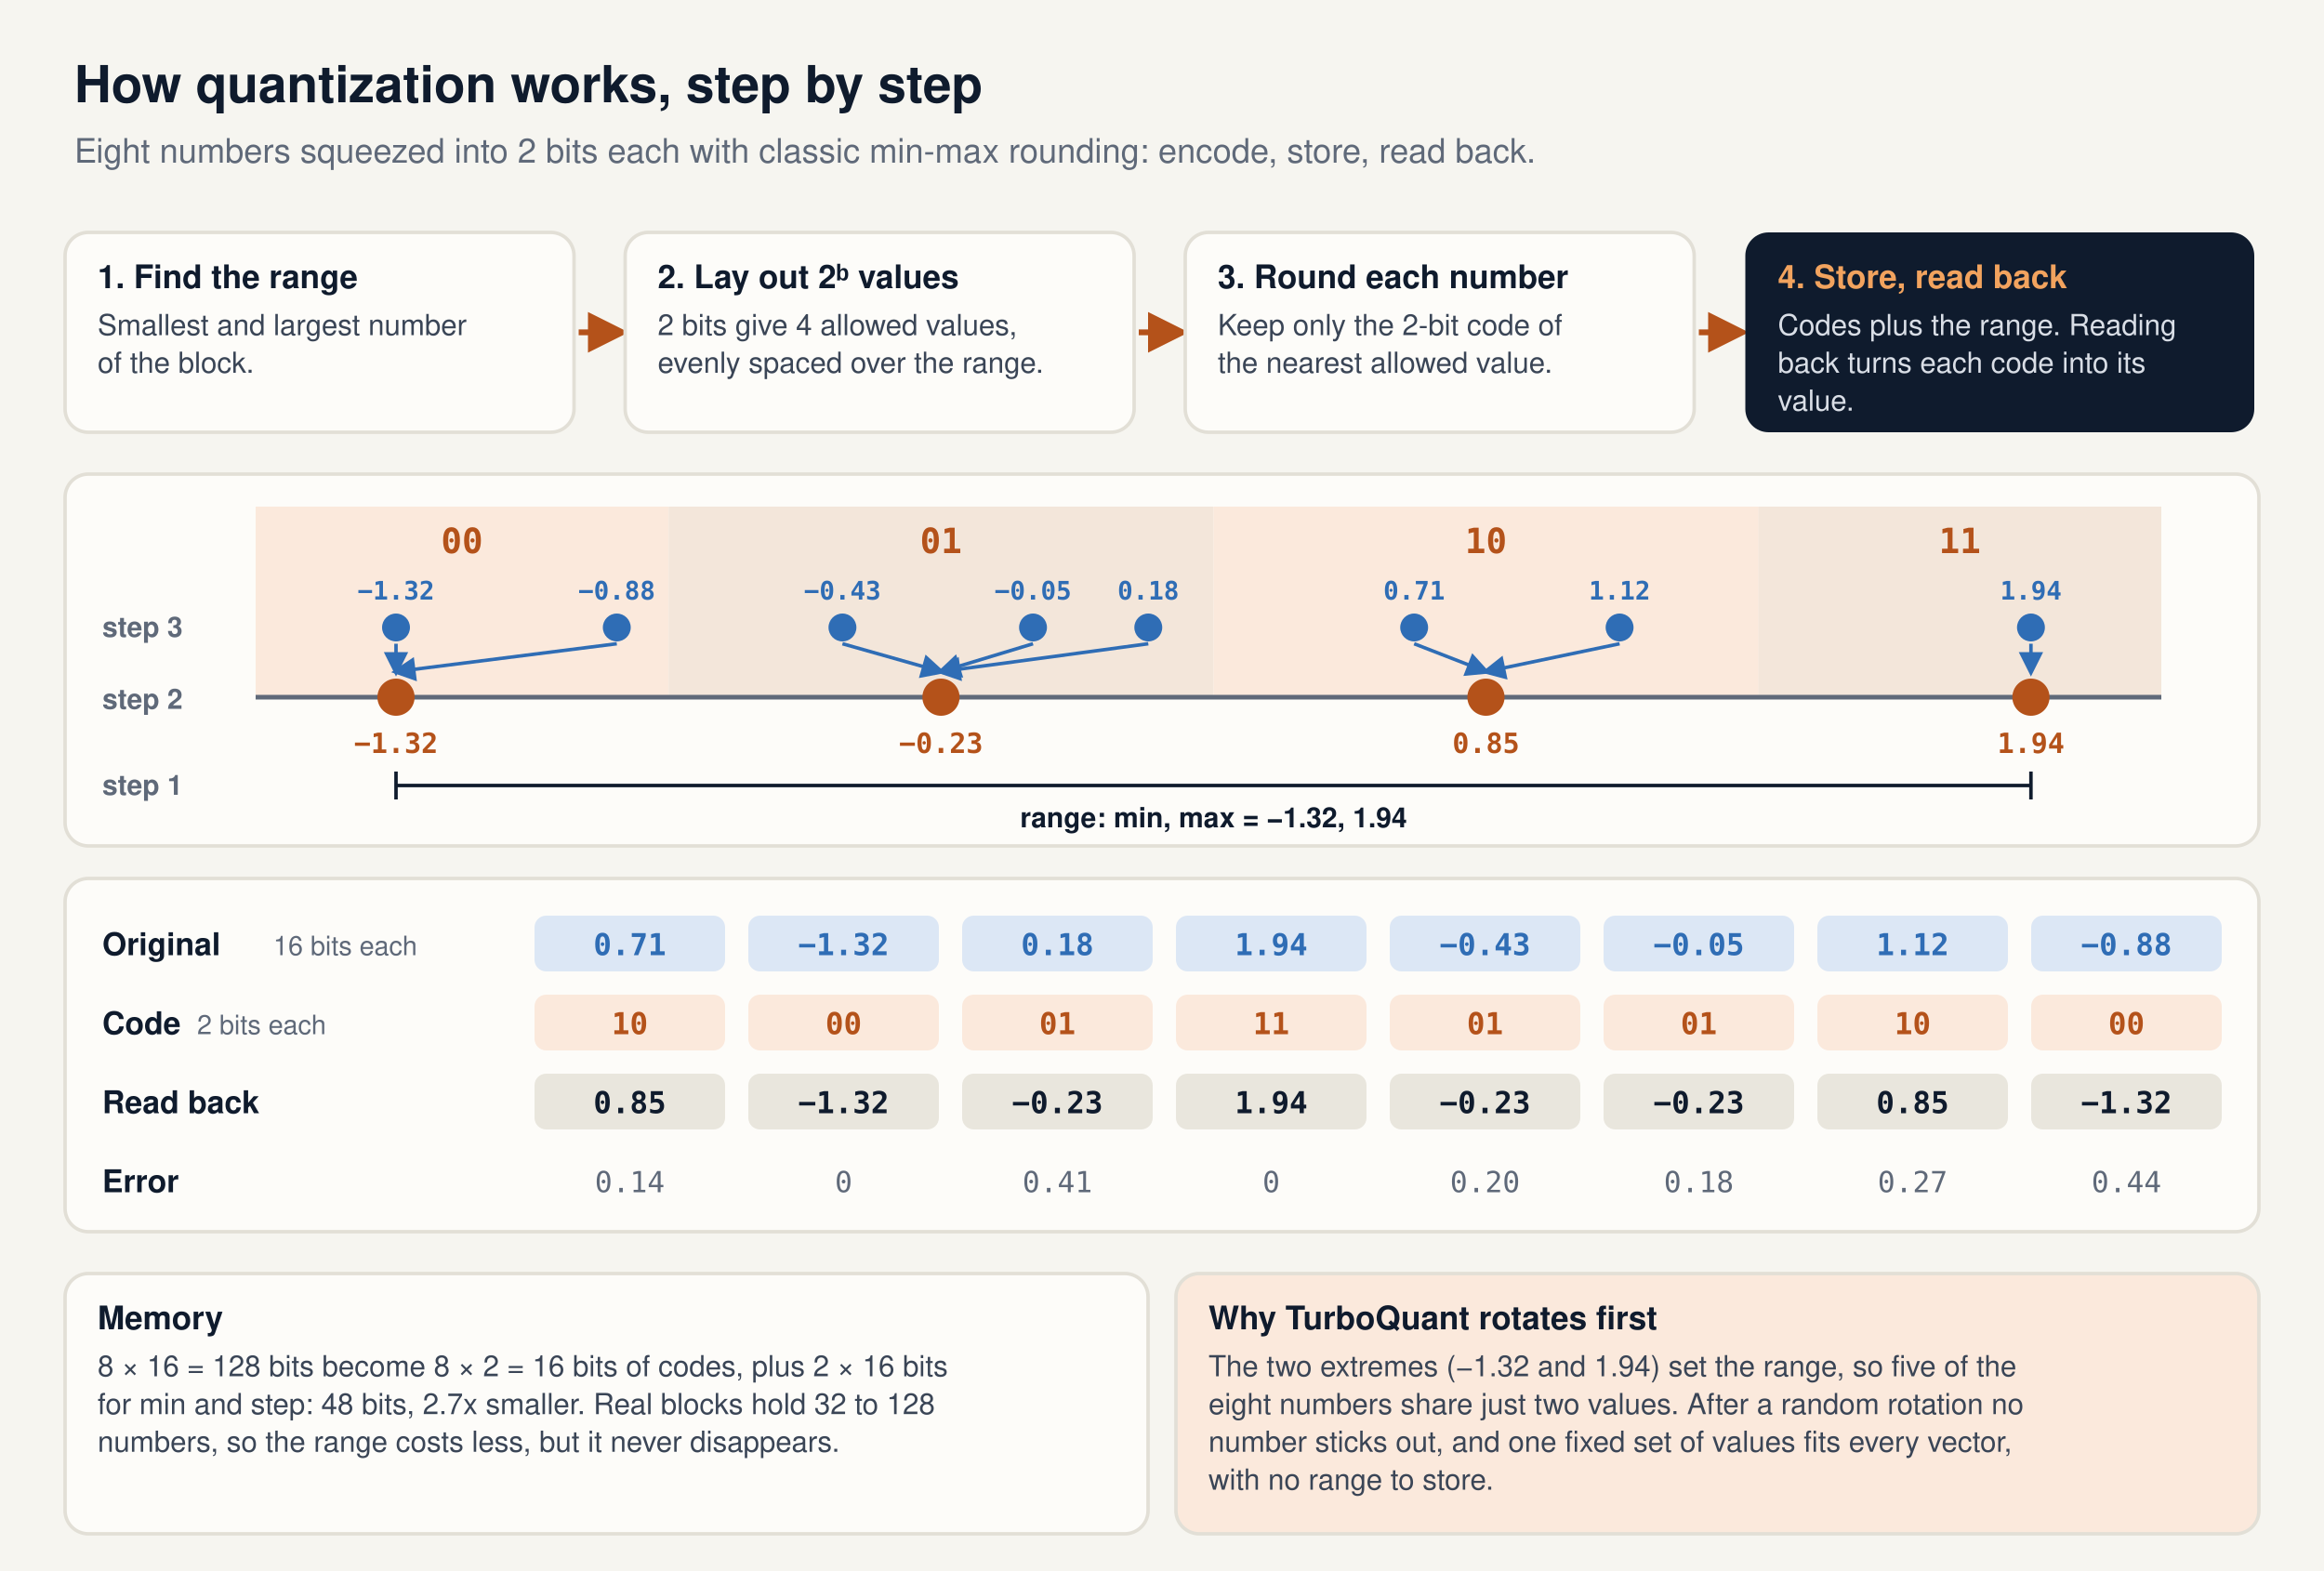
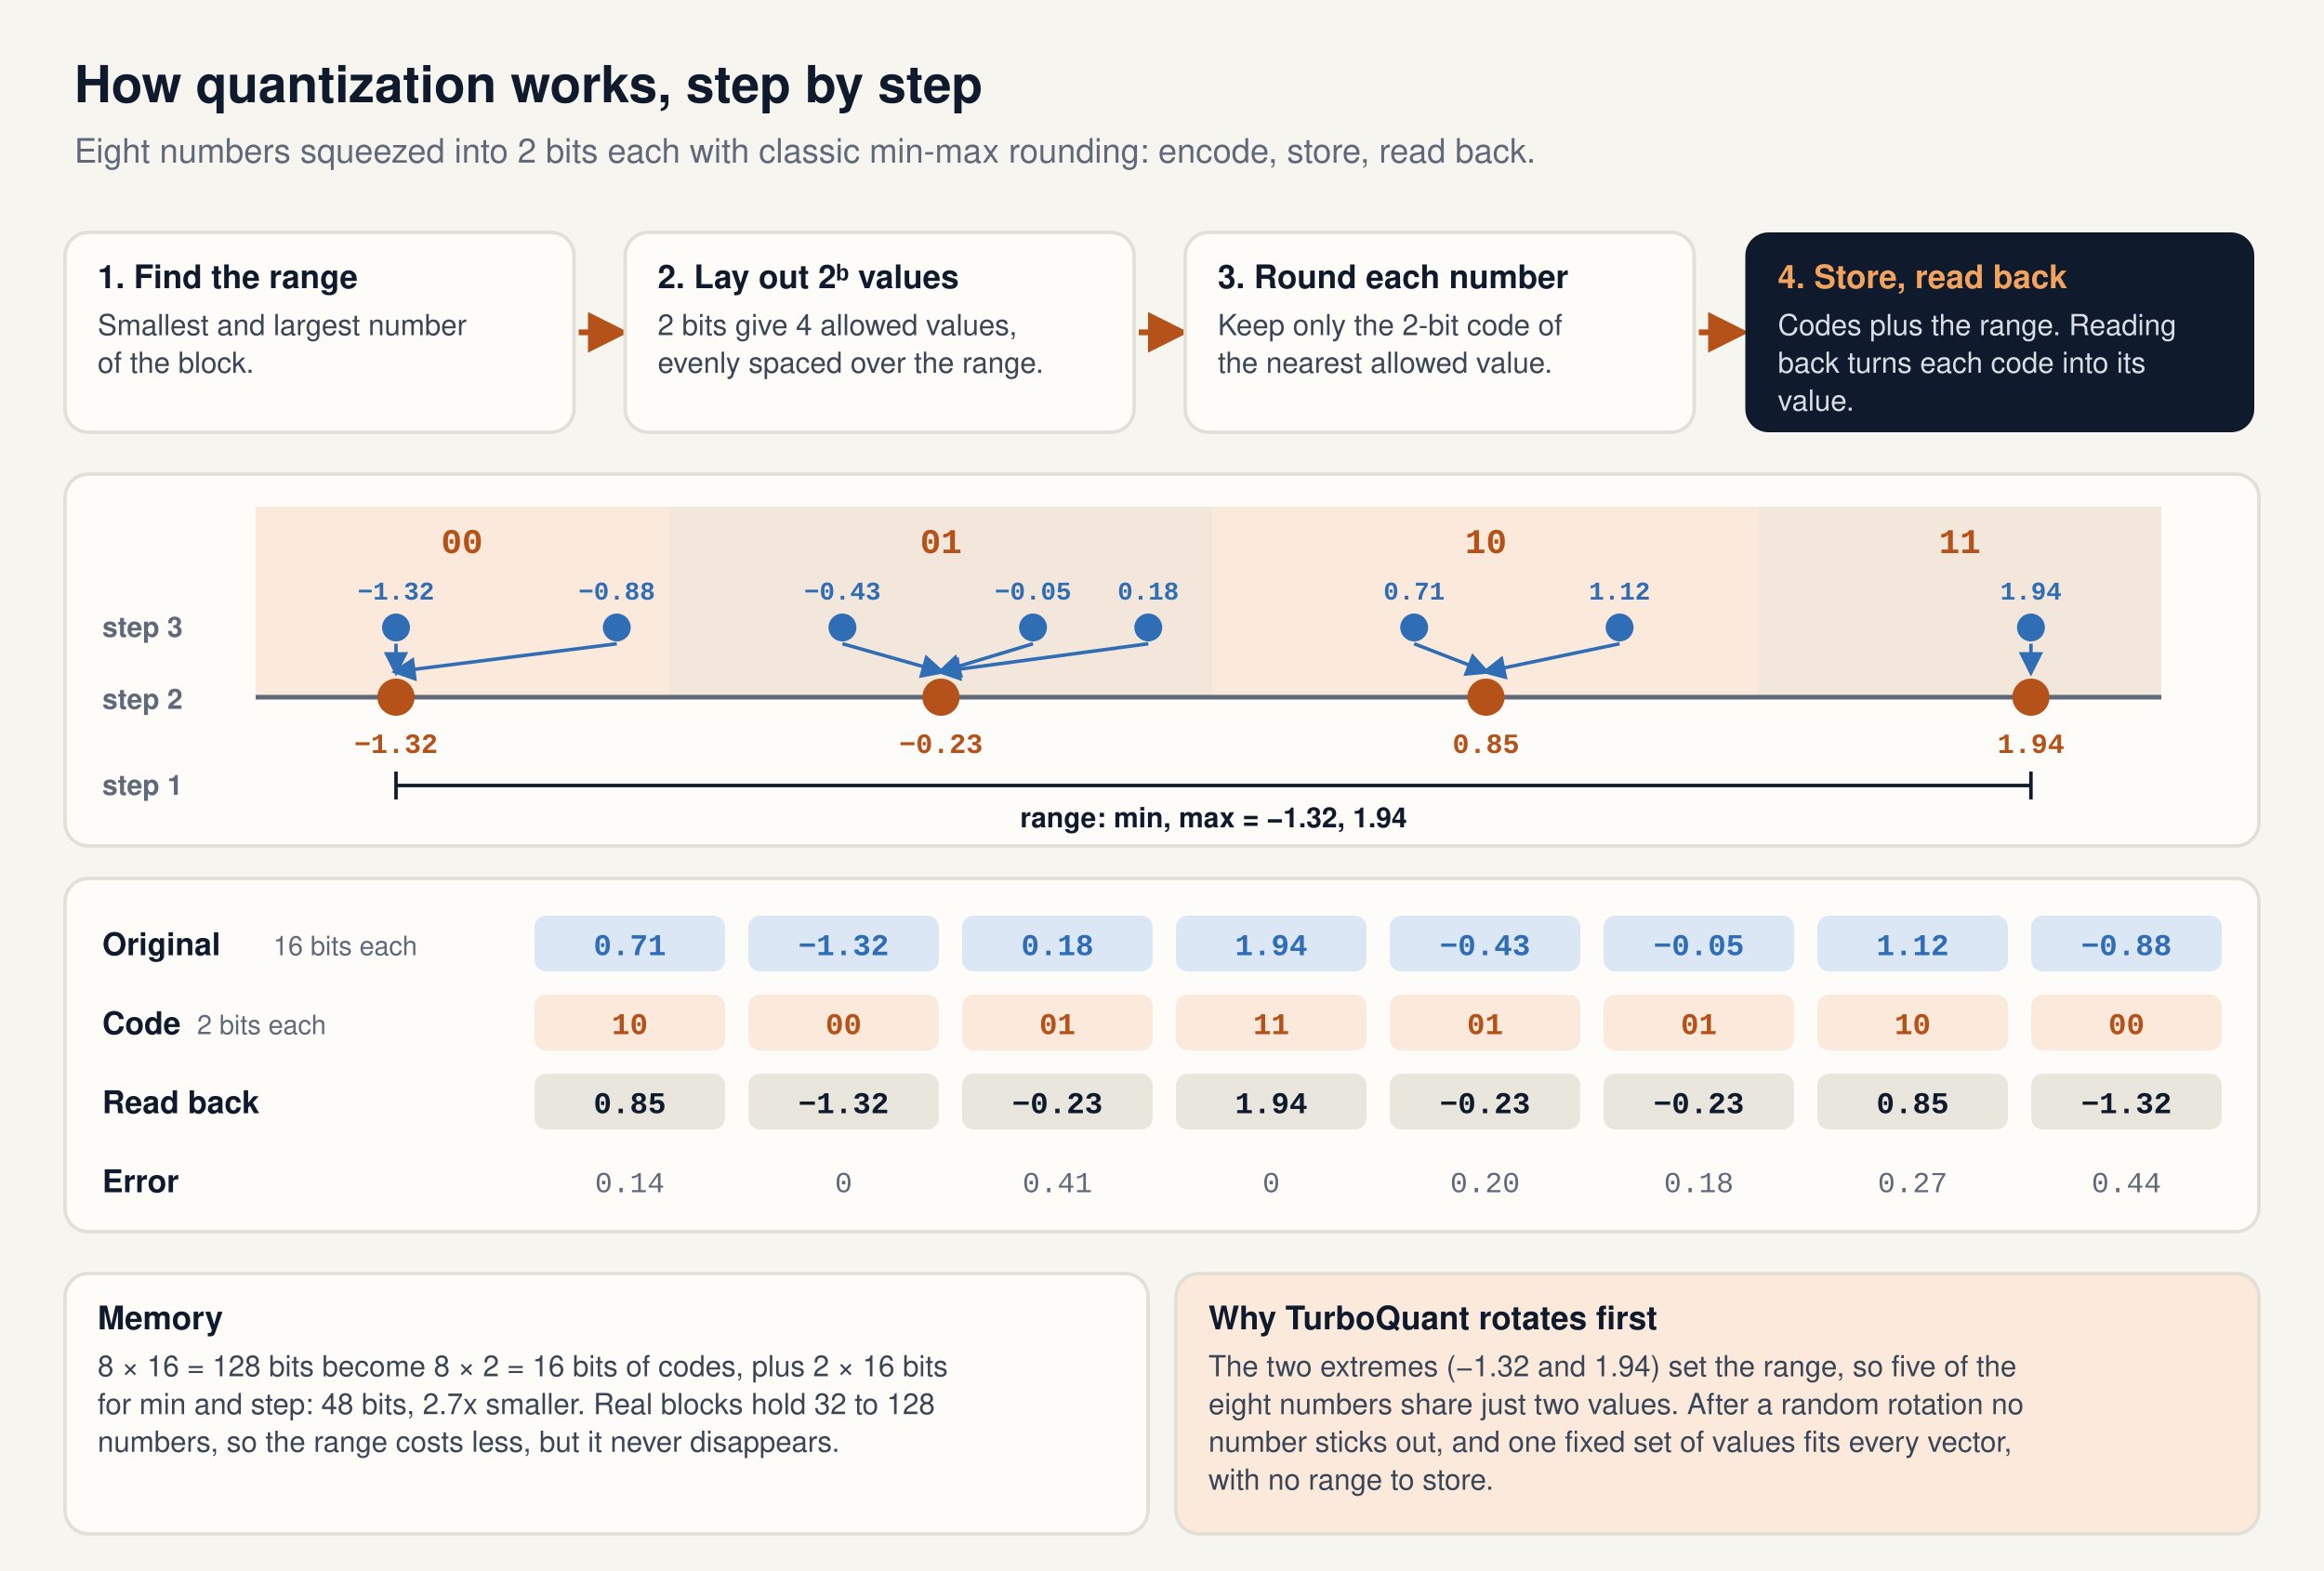
<svg xmlns="http://www.w3.org/2000/svg" viewBox="0 0 1000 676" width="1000" height="676" role="img" aria-label="How quantization works, step by step">
  <defs>
    <marker id="arr" viewBox="0 0 10 10" refX="8" refY="5" markerWidth="7" markerHeight="7" orient="auto-start-reverse">
      <path d="M0,0 L10,5 L0,10 z" fill="context-stroke" />
    </marker>
  </defs>
  <rect x="0.0" y="0.0" width="1000.0" height="676.0" rx="0" fill="#F6F5F0" />
  <text x="32.0" y="44.0" font-family="IBM Plex Sans, Segoe UI, Helvetica, Arial, sans-serif" font-size="22" font-weight="600" fill="#0F1B2D" text-anchor="start">How quantization works, step by step</text>
  <text x="32.0" y="70.0" font-family="IBM Plex Sans, Segoe UI, Helvetica, Arial, sans-serif" font-size="14.5" font-weight="400" fill="#5F6979" text-anchor="start">Eight numbers squeezed into 2 bits each with classic min-max rounding: encode, store, read back.</text>
  <rect x="28.0" y="100.0" width="219.0" height="86.0" rx="10" fill="#FDFCF9" stroke="#E2DFD6" stroke-width="1.5" />
  <text x="42.0" y="124.0" font-family="IBM Plex Sans, Segoe UI, Helvetica, Arial, sans-serif" font-size="14" font-weight="600" fill="#0F1B2D" text-anchor="start">1. Find the range</text>
  <text x="42.0" y="144.2" font-family="IBM Plex Sans, Segoe UI, Helvetica, Arial, sans-serif" font-size="12.5" font-weight="400" fill="#3A4556" text-anchor="start">Smallest and largest number</text>
  <text x="42.0" y="160.4" font-family="IBM Plex Sans, Segoe UI, Helvetica, Arial, sans-serif" font-size="12.5" font-weight="400" fill="#3A4556" text-anchor="start">of the block.</text>
  <line x1="249.0" y1="143.0" x2="267.0" y2="143.0" stroke="#B4521A" stroke-width="2.5" marker-end="url(#arr)" />
  <rect x="269.0" y="100.0" width="219.0" height="86.0" rx="10" fill="#FDFCF9" stroke="#E2DFD6" stroke-width="1.5" />
  <text x="283.0" y="124.0" font-family="IBM Plex Sans, Segoe UI, Helvetica, Arial, sans-serif" font-size="14" font-weight="600" fill="#0F1B2D" text-anchor="start">2. Lay out 2ᵇ values</text>
  <text x="283.0" y="144.2" font-family="IBM Plex Sans, Segoe UI, Helvetica, Arial, sans-serif" font-size="12.5" font-weight="400" fill="#3A4556" text-anchor="start">2 bits give 4 allowed values,</text>
  <text x="283.0" y="160.4" font-family="IBM Plex Sans, Segoe UI, Helvetica, Arial, sans-serif" font-size="12.5" font-weight="400" fill="#3A4556" text-anchor="start">evenly spaced over the range.</text>
  <line x1="490.0" y1="143.0" x2="508.0" y2="143.0" stroke="#B4521A" stroke-width="2.5" marker-end="url(#arr)" />
  <rect x="510.0" y="100.0" width="219.0" height="86.0" rx="10" fill="#FDFCF9" stroke="#E2DFD6" stroke-width="1.5" />
  <text x="524.0" y="124.0" font-family="IBM Plex Sans, Segoe UI, Helvetica, Arial, sans-serif" font-size="14" font-weight="600" fill="#0F1B2D" text-anchor="start">3. Round each number</text>
  <text x="524.0" y="144.2" font-family="IBM Plex Sans, Segoe UI, Helvetica, Arial, sans-serif" font-size="12.5" font-weight="400" fill="#3A4556" text-anchor="start">Keep only the 2-bit code of</text>
  <text x="524.0" y="160.4" font-family="IBM Plex Sans, Segoe UI, Helvetica, Arial, sans-serif" font-size="12.5" font-weight="400" fill="#3A4556" text-anchor="start">the nearest allowed value.</text>
  <line x1="731.0" y1="143.0" x2="749.0" y2="143.0" stroke="#B4521A" stroke-width="2.5" marker-end="url(#arr)" />
  <rect x="751.0" y="100.0" width="219.0" height="86.0" rx="10" fill="#0F1B2D" />
  <text x="765.0" y="124.0" font-family="IBM Plex Sans, Segoe UI, Helvetica, Arial, sans-serif" font-size="14" font-weight="600" fill="#F2A35E" text-anchor="start">4. Store, read back</text>
  <text x="765.0" y="144.2" font-family="IBM Plex Sans, Segoe UI, Helvetica, Arial, sans-serif" font-size="12.5" font-weight="400" fill="#D9DEE6" text-anchor="start">Codes plus the range. Reading</text>
  <text x="765.0" y="160.4" font-family="IBM Plex Sans, Segoe UI, Helvetica, Arial, sans-serif" font-size="12.5" font-weight="400" fill="#D9DEE6" text-anchor="start">back turns each code into its</text>
  <text x="765.0" y="176.7" font-family="IBM Plex Sans, Segoe UI, Helvetica, Arial, sans-serif" font-size="12.5" font-weight="400" fill="#D9DEE6" text-anchor="start">value.</text>
  <rect x="28.0" y="204.0" width="944.0" height="160.0" rx="10" fill="#FDFCF9" stroke="#E2DFD6" stroke-width="1.5" />
  <rect x="110.0" y="218.0" width="177.7" height="82.0" rx="0" fill="#FBE9DC" />
-   <text x="198.8" y="238.0" font-family="JetBrains Mono, Consolas, Menlo, monospace" font-size="15" font-weight="700" fill="#B4521A" text-anchor="middle">00</text>
+   <text x="198.8" y="238.0" font-family="Consolas, Courier New, Menlo, monospace" font-size="15" font-weight="700" fill="#B4521A" text-anchor="middle">00</text>
  <rect x="287.7" y="218.0" width="234.5" height="82.0" rx="0" fill="#F3E6DA" />
-   <text x="404.9" y="238.0" font-family="JetBrains Mono, Consolas, Menlo, monospace" font-size="15" font-weight="700" fill="#B4521A" text-anchor="middle">01</text>
+   <text x="404.9" y="238.0" font-family="Consolas, Courier New, Menlo, monospace" font-size="15" font-weight="700" fill="#B4521A" text-anchor="middle">01</text>
  <rect x="522.2" y="218.0" width="234.5" height="82.0" rx="0" fill="#FBE9DC" />
-   <text x="639.4" y="238.0" font-family="JetBrains Mono, Consolas, Menlo, monospace" font-size="15" font-weight="700" fill="#B4521A" text-anchor="middle">10</text>
+   <text x="639.4" y="238.0" font-family="Consolas, Courier New, Menlo, monospace" font-size="15" font-weight="700" fill="#B4521A" text-anchor="middle">10</text>
  <rect x="756.6" y="218.0" width="173.4" height="82.0" rx="0" fill="#F3E6DA" />
-   <text x="843.3" y="238.0" font-family="JetBrains Mono, Consolas, Menlo, monospace" font-size="15" font-weight="700" fill="#B4521A" text-anchor="middle">11</text>
+   <text x="843.3" y="238.0" font-family="Consolas, Courier New, Menlo, monospace" font-size="15" font-weight="700" fill="#B4521A" text-anchor="middle">11</text>
  <line x1="110.0" y1="300.0" x2="930.0" y2="300.0" stroke="#5F6979" stroke-width="2" />
  <circle cx="608.5" cy="270.0" r="6" fill="#2F6DB5" />
-   <text x="608.5" y="258.0" font-family="JetBrains Mono, Consolas, Menlo, monospace" font-size="11" font-weight="600" fill="#2F6DB5" text-anchor="middle">0.71</text>
+   <text x="608.5" y="258.0" font-family="Consolas, Courier New, Menlo, monospace" font-size="11" font-weight="600" fill="#2F6DB5" text-anchor="middle">0.71</text>
  <line x1="608.5" y1="277.0" x2="639.4" y2="289.0" stroke="#2F6DB5" stroke-width="1.5" marker-end="url(#arr)" />
  <circle cx="170.4" cy="270.0" r="6" fill="#2F6DB5" />
-   <text x="170.4" y="258.0" font-family="JetBrains Mono, Consolas, Menlo, monospace" font-size="11" font-weight="600" fill="#2F6DB5" text-anchor="middle">−1.32</text>
+   <text x="170.4" y="258.0" font-family="Consolas, Courier New, Menlo, monospace" font-size="11" font-weight="600" fill="#2F6DB5" text-anchor="middle">−1.32</text>
  <line x1="170.4" y1="277.0" x2="170.4" y2="289.0" stroke="#2F6DB5" stroke-width="1.5" marker-end="url(#arr)" />
  <circle cx="494.1" cy="270.0" r="6" fill="#2F6DB5" />
-   <text x="494.1" y="258.0" font-family="JetBrains Mono, Consolas, Menlo, monospace" font-size="11" font-weight="600" fill="#2F6DB5" text-anchor="middle">0.18</text>
+   <text x="494.1" y="258.0" font-family="Consolas, Courier New, Menlo, monospace" font-size="11" font-weight="600" fill="#2F6DB5" text-anchor="middle">0.18</text>
  <line x1="494.1" y1="277.0" x2="404.9" y2="289.0" stroke="#2F6DB5" stroke-width="1.5" marker-end="url(#arr)" />
  <circle cx="873.9" cy="270.0" r="6" fill="#2F6DB5" />
-   <text x="873.9" y="258.0" font-family="JetBrains Mono, Consolas, Menlo, monospace" font-size="11" font-weight="600" fill="#2F6DB5" text-anchor="middle">1.94</text>
+   <text x="873.9" y="258.0" font-family="Consolas, Courier New, Menlo, monospace" font-size="11" font-weight="600" fill="#2F6DB5" text-anchor="middle">1.94</text>
  <line x1="873.9" y1="277.0" x2="873.9" y2="289.0" stroke="#2F6DB5" stroke-width="1.5" marker-end="url(#arr)" />
  <circle cx="362.5" cy="270.0" r="6" fill="#2F6DB5" />
-   <text x="362.5" y="258.0" font-family="JetBrains Mono, Consolas, Menlo, monospace" font-size="11" font-weight="600" fill="#2F6DB5" text-anchor="middle">−0.43</text>
+   <text x="362.5" y="258.0" font-family="Consolas, Courier New, Menlo, monospace" font-size="11" font-weight="600" fill="#2F6DB5" text-anchor="middle">−0.43</text>
  <line x1="362.5" y1="277.0" x2="404.9" y2="289.0" stroke="#2F6DB5" stroke-width="1.5" marker-end="url(#arr)" />
  <circle cx="444.5" cy="270.0" r="6" fill="#2F6DB5" />
-   <text x="444.5" y="258.0" font-family="JetBrains Mono, Consolas, Menlo, monospace" font-size="11" font-weight="600" fill="#2F6DB5" text-anchor="middle">−0.05</text>
+   <text x="444.5" y="258.0" font-family="Consolas, Courier New, Menlo, monospace" font-size="11" font-weight="600" fill="#2F6DB5" text-anchor="middle">−0.05</text>
  <line x1="444.5" y1="277.0" x2="404.9" y2="289.0" stroke="#2F6DB5" stroke-width="1.5" marker-end="url(#arr)" />
  <circle cx="696.9" cy="270.0" r="6" fill="#2F6DB5" />
-   <text x="696.9" y="258.0" font-family="JetBrains Mono, Consolas, Menlo, monospace" font-size="11" font-weight="600" fill="#2F6DB5" text-anchor="middle">1.12</text>
+   <text x="696.9" y="258.0" font-family="Consolas, Courier New, Menlo, monospace" font-size="11" font-weight="600" fill="#2F6DB5" text-anchor="middle">1.12</text>
  <line x1="696.9" y1="277.0" x2="639.4" y2="289.0" stroke="#2F6DB5" stroke-width="1.5" marker-end="url(#arr)" />
  <circle cx="265.4" cy="270.0" r="6" fill="#2F6DB5" />
-   <text x="265.4" y="258.0" font-family="JetBrains Mono, Consolas, Menlo, monospace" font-size="11" font-weight="600" fill="#2F6DB5" text-anchor="middle">−0.88</text>
+   <text x="265.4" y="258.0" font-family="Consolas, Courier New, Menlo, monospace" font-size="11" font-weight="600" fill="#2F6DB5" text-anchor="middle">−0.88</text>
  <line x1="265.4" y1="277.0" x2="170.4" y2="289.0" stroke="#2F6DB5" stroke-width="1.5" marker-end="url(#arr)" />
  <circle cx="170.4" cy="300.0" r="8" fill="#B4521A" />
-   <text x="170.4" y="324.0" font-family="JetBrains Mono, Consolas, Menlo, monospace" font-size="12" font-weight="700" fill="#B4521A" text-anchor="middle">−1.32</text>
+   <text x="170.4" y="324.0" font-family="Consolas, Courier New, Menlo, monospace" font-size="12" font-weight="700" fill="#B4521A" text-anchor="middle">−1.32</text>
  <circle cx="404.9" cy="300.0" r="8" fill="#B4521A" />
-   <text x="404.9" y="324.0" font-family="JetBrains Mono, Consolas, Menlo, monospace" font-size="12" font-weight="700" fill="#B4521A" text-anchor="middle">−0.23</text>
+   <text x="404.9" y="324.0" font-family="Consolas, Courier New, Menlo, monospace" font-size="12" font-weight="700" fill="#B4521A" text-anchor="middle">−0.23</text>
  <circle cx="639.4" cy="300.0" r="8" fill="#B4521A" />
-   <text x="639.4" y="324.0" font-family="JetBrains Mono, Consolas, Menlo, monospace" font-size="12" font-weight="700" fill="#B4521A" text-anchor="middle">0.85</text>
+   <text x="639.4" y="324.0" font-family="Consolas, Courier New, Menlo, monospace" font-size="12" font-weight="700" fill="#B4521A" text-anchor="middle">0.85</text>
  <circle cx="873.9" cy="300.0" r="8" fill="#B4521A" />
-   <text x="873.9" y="324.0" font-family="JetBrains Mono, Consolas, Menlo, monospace" font-size="12" font-weight="700" fill="#B4521A" text-anchor="middle">1.94</text>
+   <text x="873.9" y="324.0" font-family="Consolas, Courier New, Menlo, monospace" font-size="12" font-weight="700" fill="#B4521A" text-anchor="middle">1.94</text>
  <line x1="170.4" y1="338.0" x2="873.9" y2="338.0" stroke="#0F1B2D" stroke-width="1.5" />
  <line x1="170.4" y1="332.0" x2="170.4" y2="344.0" stroke="#0F1B2D" stroke-width="1.5" />
  <line x1="873.9" y1="332.0" x2="873.9" y2="344.0" stroke="#0F1B2D" stroke-width="1.5" />
  <text x="522.2" y="356.0" font-family="IBM Plex Sans, Segoe UI, Helvetica, Arial, sans-serif" font-size="12" font-weight="600" fill="#0F1B2D" text-anchor="middle">range: min, max = −1.32, 1.94</text>
  <text x="44.0" y="274.0" font-family="IBM Plex Sans, Segoe UI, Helvetica, Arial, sans-serif" font-size="12" font-weight="600" fill="#5F6979" text-anchor="start">step 3</text>
  <text x="44.0" y="305.0" font-family="IBM Plex Sans, Segoe UI, Helvetica, Arial, sans-serif" font-size="12" font-weight="600" fill="#5F6979" text-anchor="start">step 2</text>
  <text x="44.0" y="342.0" font-family="IBM Plex Sans, Segoe UI, Helvetica, Arial, sans-serif" font-size="12" font-weight="600" fill="#5F6979" text-anchor="start">step 1</text>
  <rect x="28.0" y="378.0" width="944.0" height="152.0" rx="10" fill="#FDFCF9" stroke="#E2DFD6" stroke-width="1.5" />
  <text x="44.0" y="411.0" font-family="IBM Plex Sans, Segoe UI, Helvetica, Arial, sans-serif" font-size="13.5" font-weight="700" fill="#0F1B2D" text-anchor="start">Original</text>
  <text x="117.6" y="411.0" font-family="IBM Plex Sans, Segoe UI, Helvetica, Arial, sans-serif" font-size="11.5" font-weight="400" fill="#5F6979" text-anchor="start">16 bits each</text>
  <rect x="230.0" y="394.0" width="82.0" height="24.0" rx="5" fill="#DCE7F5" />
-   <text x="271.0" y="411.0" font-family="JetBrains Mono, Consolas, Menlo, monospace" font-size="13" font-weight="600" fill="#2F6DB5" text-anchor="middle">0.71</text>
+   <text x="271.0" y="411.0" font-family="Consolas, Courier New, Menlo, monospace" font-size="13" font-weight="600" fill="#2F6DB5" text-anchor="middle">0.71</text>
  <rect x="322.0" y="394.0" width="82.0" height="24.0" rx="5" fill="#DCE7F5" />
-   <text x="363.0" y="411.0" font-family="JetBrains Mono, Consolas, Menlo, monospace" font-size="13" font-weight="600" fill="#2F6DB5" text-anchor="middle">−1.32</text>
+   <text x="363.0" y="411.0" font-family="Consolas, Courier New, Menlo, monospace" font-size="13" font-weight="600" fill="#2F6DB5" text-anchor="middle">−1.32</text>
  <rect x="414.0" y="394.0" width="82.0" height="24.0" rx="5" fill="#DCE7F5" />
-   <text x="455.0" y="411.0" font-family="JetBrains Mono, Consolas, Menlo, monospace" font-size="13" font-weight="600" fill="#2F6DB5" text-anchor="middle">0.18</text>
+   <text x="455.0" y="411.0" font-family="Consolas, Courier New, Menlo, monospace" font-size="13" font-weight="600" fill="#2F6DB5" text-anchor="middle">0.18</text>
  <rect x="506.0" y="394.0" width="82.0" height="24.0" rx="5" fill="#DCE7F5" />
-   <text x="547.0" y="411.0" font-family="JetBrains Mono, Consolas, Menlo, monospace" font-size="13" font-weight="600" fill="#2F6DB5" text-anchor="middle">1.94</text>
+   <text x="547.0" y="411.0" font-family="Consolas, Courier New, Menlo, monospace" font-size="13" font-weight="600" fill="#2F6DB5" text-anchor="middle">1.94</text>
  <rect x="598.0" y="394.0" width="82.0" height="24.0" rx="5" fill="#DCE7F5" />
-   <text x="639.0" y="411.0" font-family="JetBrains Mono, Consolas, Menlo, monospace" font-size="13" font-weight="600" fill="#2F6DB5" text-anchor="middle">−0.43</text>
+   <text x="639.0" y="411.0" font-family="Consolas, Courier New, Menlo, monospace" font-size="13" font-weight="600" fill="#2F6DB5" text-anchor="middle">−0.43</text>
  <rect x="690.0" y="394.0" width="82.0" height="24.0" rx="5" fill="#DCE7F5" />
-   <text x="731.0" y="411.0" font-family="JetBrains Mono, Consolas, Menlo, monospace" font-size="13" font-weight="600" fill="#2F6DB5" text-anchor="middle">−0.05</text>
+   <text x="731.0" y="411.0" font-family="Consolas, Courier New, Menlo, monospace" font-size="13" font-weight="600" fill="#2F6DB5" text-anchor="middle">−0.05</text>
  <rect x="782.0" y="394.0" width="82.0" height="24.0" rx="5" fill="#DCE7F5" />
-   <text x="823.0" y="411.0" font-family="JetBrains Mono, Consolas, Menlo, monospace" font-size="13" font-weight="600" fill="#2F6DB5" text-anchor="middle">1.12</text>
+   <text x="823.0" y="411.0" font-family="Consolas, Courier New, Menlo, monospace" font-size="13" font-weight="600" fill="#2F6DB5" text-anchor="middle">1.12</text>
  <rect x="874.0" y="394.0" width="82.0" height="24.0" rx="5" fill="#DCE7F5" />
-   <text x="915.0" y="411.0" font-family="JetBrains Mono, Consolas, Menlo, monospace" font-size="13" font-weight="600" fill="#2F6DB5" text-anchor="middle">−0.88</text>
+   <text x="915.0" y="411.0" font-family="Consolas, Courier New, Menlo, monospace" font-size="13" font-weight="600" fill="#2F6DB5" text-anchor="middle">−0.88</text>
  <text x="44.0" y="445.0" font-family="IBM Plex Sans, Segoe UI, Helvetica, Arial, sans-serif" font-size="13.5" font-weight="700" fill="#0F1B2D" text-anchor="start">Code</text>
  <text x="84.8" y="445.0" font-family="IBM Plex Sans, Segoe UI, Helvetica, Arial, sans-serif" font-size="11.5" font-weight="400" fill="#5F6979" text-anchor="start">2 bits each</text>
  <rect x="230.0" y="428.0" width="82.0" height="24.0" rx="5" fill="#FBE9DC" />
-   <text x="271.0" y="445.0" font-family="JetBrains Mono, Consolas, Menlo, monospace" font-size="13" font-weight="700" fill="#B4521A" text-anchor="middle">10</text>
+   <text x="271.0" y="445.0" font-family="Consolas, Courier New, Menlo, monospace" font-size="13" font-weight="700" fill="#B4521A" text-anchor="middle">10</text>
  <rect x="322.0" y="428.0" width="82.0" height="24.0" rx="5" fill="#FBE9DC" />
-   <text x="363.0" y="445.0" font-family="JetBrains Mono, Consolas, Menlo, monospace" font-size="13" font-weight="700" fill="#B4521A" text-anchor="middle">00</text>
+   <text x="363.0" y="445.0" font-family="Consolas, Courier New, Menlo, monospace" font-size="13" font-weight="700" fill="#B4521A" text-anchor="middle">00</text>
  <rect x="414.0" y="428.0" width="82.0" height="24.0" rx="5" fill="#FBE9DC" />
-   <text x="455.0" y="445.0" font-family="JetBrains Mono, Consolas, Menlo, monospace" font-size="13" font-weight="700" fill="#B4521A" text-anchor="middle">01</text>
+   <text x="455.0" y="445.0" font-family="Consolas, Courier New, Menlo, monospace" font-size="13" font-weight="700" fill="#B4521A" text-anchor="middle">01</text>
  <rect x="506.0" y="428.0" width="82.0" height="24.0" rx="5" fill="#FBE9DC" />
-   <text x="547.0" y="445.0" font-family="JetBrains Mono, Consolas, Menlo, monospace" font-size="13" font-weight="700" fill="#B4521A" text-anchor="middle">11</text>
+   <text x="547.0" y="445.0" font-family="Consolas, Courier New, Menlo, monospace" font-size="13" font-weight="700" fill="#B4521A" text-anchor="middle">11</text>
  <rect x="598.0" y="428.0" width="82.0" height="24.0" rx="5" fill="#FBE9DC" />
-   <text x="639.0" y="445.0" font-family="JetBrains Mono, Consolas, Menlo, monospace" font-size="13" font-weight="700" fill="#B4521A" text-anchor="middle">01</text>
+   <text x="639.0" y="445.0" font-family="Consolas, Courier New, Menlo, monospace" font-size="13" font-weight="700" fill="#B4521A" text-anchor="middle">01</text>
  <rect x="690.0" y="428.0" width="82.0" height="24.0" rx="5" fill="#FBE9DC" />
-   <text x="731.0" y="445.0" font-family="JetBrains Mono, Consolas, Menlo, monospace" font-size="13" font-weight="700" fill="#B4521A" text-anchor="middle">01</text>
+   <text x="731.0" y="445.0" font-family="Consolas, Courier New, Menlo, monospace" font-size="13" font-weight="700" fill="#B4521A" text-anchor="middle">01</text>
  <rect x="782.0" y="428.0" width="82.0" height="24.0" rx="5" fill="#FBE9DC" />
-   <text x="823.0" y="445.0" font-family="JetBrains Mono, Consolas, Menlo, monospace" font-size="13" font-weight="700" fill="#B4521A" text-anchor="middle">10</text>
+   <text x="823.0" y="445.0" font-family="Consolas, Courier New, Menlo, monospace" font-size="13" font-weight="700" fill="#B4521A" text-anchor="middle">10</text>
  <rect x="874.0" y="428.0" width="82.0" height="24.0" rx="5" fill="#FBE9DC" />
-   <text x="915.0" y="445.0" font-family="JetBrains Mono, Consolas, Menlo, monospace" font-size="13" font-weight="700" fill="#B4521A" text-anchor="middle">00</text>
+   <text x="915.0" y="445.0" font-family="Consolas, Courier New, Menlo, monospace" font-size="13" font-weight="700" fill="#B4521A" text-anchor="middle">00</text>
  <text x="44.0" y="479.0" font-family="IBM Plex Sans, Segoe UI, Helvetica, Arial, sans-serif" font-size="13.5" font-weight="700" fill="#0F1B2D" text-anchor="start">Read back</text>
  <rect x="230.0" y="462.0" width="82.0" height="24.0" rx="5" fill="#E9E6DD" />
-   <text x="271.0" y="479.0" font-family="JetBrains Mono, Consolas, Menlo, monospace" font-size="13" font-weight="600" fill="#0F1B2D" text-anchor="middle">0.85</text>
+   <text x="271.0" y="479.0" font-family="Consolas, Courier New, Menlo, monospace" font-size="13" font-weight="600" fill="#0F1B2D" text-anchor="middle">0.85</text>
  <rect x="322.0" y="462.0" width="82.0" height="24.0" rx="5" fill="#E9E6DD" />
-   <text x="363.0" y="479.0" font-family="JetBrains Mono, Consolas, Menlo, monospace" font-size="13" font-weight="600" fill="#0F1B2D" text-anchor="middle">−1.32</text>
+   <text x="363.0" y="479.0" font-family="Consolas, Courier New, Menlo, monospace" font-size="13" font-weight="600" fill="#0F1B2D" text-anchor="middle">−1.32</text>
  <rect x="414.0" y="462.0" width="82.0" height="24.0" rx="5" fill="#E9E6DD" />
-   <text x="455.0" y="479.0" font-family="JetBrains Mono, Consolas, Menlo, monospace" font-size="13" font-weight="600" fill="#0F1B2D" text-anchor="middle">−0.23</text>
+   <text x="455.0" y="479.0" font-family="Consolas, Courier New, Menlo, monospace" font-size="13" font-weight="600" fill="#0F1B2D" text-anchor="middle">−0.23</text>
  <rect x="506.0" y="462.0" width="82.0" height="24.0" rx="5" fill="#E9E6DD" />
-   <text x="547.0" y="479.0" font-family="JetBrains Mono, Consolas, Menlo, monospace" font-size="13" font-weight="600" fill="#0F1B2D" text-anchor="middle">1.94</text>
+   <text x="547.0" y="479.0" font-family="Consolas, Courier New, Menlo, monospace" font-size="13" font-weight="600" fill="#0F1B2D" text-anchor="middle">1.94</text>
  <rect x="598.0" y="462.0" width="82.0" height="24.0" rx="5" fill="#E9E6DD" />
-   <text x="639.0" y="479.0" font-family="JetBrains Mono, Consolas, Menlo, monospace" font-size="13" font-weight="600" fill="#0F1B2D" text-anchor="middle">−0.23</text>
+   <text x="639.0" y="479.0" font-family="Consolas, Courier New, Menlo, monospace" font-size="13" font-weight="600" fill="#0F1B2D" text-anchor="middle">−0.23</text>
  <rect x="690.0" y="462.0" width="82.0" height="24.0" rx="5" fill="#E9E6DD" />
-   <text x="731.0" y="479.0" font-family="JetBrains Mono, Consolas, Menlo, monospace" font-size="13" font-weight="600" fill="#0F1B2D" text-anchor="middle">−0.23</text>
+   <text x="731.0" y="479.0" font-family="Consolas, Courier New, Menlo, monospace" font-size="13" font-weight="600" fill="#0F1B2D" text-anchor="middle">−0.23</text>
  <rect x="782.0" y="462.0" width="82.0" height="24.0" rx="5" fill="#E9E6DD" />
-   <text x="823.0" y="479.0" font-family="JetBrains Mono, Consolas, Menlo, monospace" font-size="13" font-weight="600" fill="#0F1B2D" text-anchor="middle">0.85</text>
+   <text x="823.0" y="479.0" font-family="Consolas, Courier New, Menlo, monospace" font-size="13" font-weight="600" fill="#0F1B2D" text-anchor="middle">0.85</text>
  <rect x="874.0" y="462.0" width="82.0" height="24.0" rx="5" fill="#E9E6DD" />
-   <text x="915.0" y="479.0" font-family="JetBrains Mono, Consolas, Menlo, monospace" font-size="13" font-weight="600" fill="#0F1B2D" text-anchor="middle">−1.32</text>
+   <text x="915.0" y="479.0" font-family="Consolas, Courier New, Menlo, monospace" font-size="13" font-weight="600" fill="#0F1B2D" text-anchor="middle">−1.32</text>
  <text x="44.0" y="513.0" font-family="IBM Plex Sans, Segoe UI, Helvetica, Arial, sans-serif" font-size="13.5" font-weight="700" fill="#0F1B2D" text-anchor="start">Error</text>
-   <text x="271.0" y="513.0" font-family="JetBrains Mono, Consolas, Menlo, monospace" font-size="12.5" font-weight="400" fill="#5F6979" text-anchor="middle">0.14</text>
-   <text x="363.0" y="513.0" font-family="JetBrains Mono, Consolas, Menlo, monospace" font-size="12.5" font-weight="400" fill="#5F6979" text-anchor="middle">0</text>
-   <text x="455.0" y="513.0" font-family="JetBrains Mono, Consolas, Menlo, monospace" font-size="12.5" font-weight="400" fill="#5F6979" text-anchor="middle">0.41</text>
-   <text x="547.0" y="513.0" font-family="JetBrains Mono, Consolas, Menlo, monospace" font-size="12.5" font-weight="400" fill="#5F6979" text-anchor="middle">0</text>
-   <text x="639.0" y="513.0" font-family="JetBrains Mono, Consolas, Menlo, monospace" font-size="12.5" font-weight="400" fill="#5F6979" text-anchor="middle">0.20</text>
-   <text x="731.0" y="513.0" font-family="JetBrains Mono, Consolas, Menlo, monospace" font-size="12.5" font-weight="400" fill="#5F6979" text-anchor="middle">0.18</text>
-   <text x="823.0" y="513.0" font-family="JetBrains Mono, Consolas, Menlo, monospace" font-size="12.5" font-weight="400" fill="#5F6979" text-anchor="middle">0.27</text>
-   <text x="915.0" y="513.0" font-family="JetBrains Mono, Consolas, Menlo, monospace" font-size="12.5" font-weight="400" fill="#5F6979" text-anchor="middle">0.44</text>
+   <text x="271.0" y="513.0" font-family="Consolas, Courier New, Menlo, monospace" font-size="12.5" font-weight="400" fill="#5F6979" text-anchor="middle">0.14</text>
+   <text x="363.0" y="513.0" font-family="Consolas, Courier New, Menlo, monospace" font-size="12.5" font-weight="400" fill="#5F6979" text-anchor="middle">0</text>
+   <text x="455.0" y="513.0" font-family="Consolas, Courier New, Menlo, monospace" font-size="12.5" font-weight="400" fill="#5F6979" text-anchor="middle">0.41</text>
+   <text x="547.0" y="513.0" font-family="Consolas, Courier New, Menlo, monospace" font-size="12.5" font-weight="400" fill="#5F6979" text-anchor="middle">0</text>
+   <text x="639.0" y="513.0" font-family="Consolas, Courier New, Menlo, monospace" font-size="12.5" font-weight="400" fill="#5F6979" text-anchor="middle">0.20</text>
+   <text x="731.0" y="513.0" font-family="Consolas, Courier New, Menlo, monospace" font-size="12.5" font-weight="400" fill="#5F6979" text-anchor="middle">0.18</text>
+   <text x="823.0" y="513.0" font-family="Consolas, Courier New, Menlo, monospace" font-size="12.5" font-weight="400" fill="#5F6979" text-anchor="middle">0.27</text>
+   <text x="915.0" y="513.0" font-family="Consolas, Courier New, Menlo, monospace" font-size="12.5" font-weight="400" fill="#5F6979" text-anchor="middle">0.44</text>
  <rect x="28.0" y="548.0" width="466.0" height="112.0" rx="10" fill="#FDFCF9" stroke="#E2DFD6" stroke-width="1.5" />
  <text x="42.0" y="572.0" font-family="IBM Plex Sans, Segoe UI, Helvetica, Arial, sans-serif" font-size="14" font-weight="600" fill="#0F1B2D" text-anchor="start">Memory</text>
  <text x="42.0" y="592.2" font-family="IBM Plex Sans, Segoe UI, Helvetica, Arial, sans-serif" font-size="12.5" font-weight="400" fill="#3A4556" text-anchor="start">8 × 16 = 128 bits become 8 × 2 = 16 bits of codes, plus 2 × 16 bits</text>
  <text x="42.0" y="608.5" font-family="IBM Plex Sans, Segoe UI, Helvetica, Arial, sans-serif" font-size="12.5" font-weight="400" fill="#3A4556" text-anchor="start">for min and step: 48 bits, 2.7x smaller. Real blocks hold 32 to 128</text>
  <text x="42.0" y="624.7" font-family="IBM Plex Sans, Segoe UI, Helvetica, Arial, sans-serif" font-size="12.5" font-weight="400" fill="#3A4556" text-anchor="start">numbers, so the range costs less, but it never disappears.</text>
  <rect x="506.0" y="548.0" width="466.0" height="112.0" rx="10" fill="#FBE9DC" stroke="#E2DFD6" stroke-width="1.5" />
  <text x="520.0" y="572.0" font-family="IBM Plex Sans, Segoe UI, Helvetica, Arial, sans-serif" font-size="14" font-weight="600" fill="#0F1B2D" text-anchor="start">Why TurboQuant rotates first</text>
  <text x="520.0" y="592.2" font-family="IBM Plex Sans, Segoe UI, Helvetica, Arial, sans-serif" font-size="12.5" font-weight="400" fill="#3A4556" text-anchor="start">The two extremes (−1.32 and 1.94) set the range, so five of the</text>
  <text x="520.0" y="608.5" font-family="IBM Plex Sans, Segoe UI, Helvetica, Arial, sans-serif" font-size="12.5" font-weight="400" fill="#3A4556" text-anchor="start">eight numbers share just two values. After a random rotation no</text>
  <text x="520.0" y="624.7" font-family="IBM Plex Sans, Segoe UI, Helvetica, Arial, sans-serif" font-size="12.5" font-weight="400" fill="#3A4556" text-anchor="start">number sticks out, and one fixed set of values fits every vector,</text>
  <text x="520.0" y="641.0" font-family="IBM Plex Sans, Segoe UI, Helvetica, Arial, sans-serif" font-size="12.5" font-weight="400" fill="#3A4556" text-anchor="start">with no range to store.</text>
</svg>
